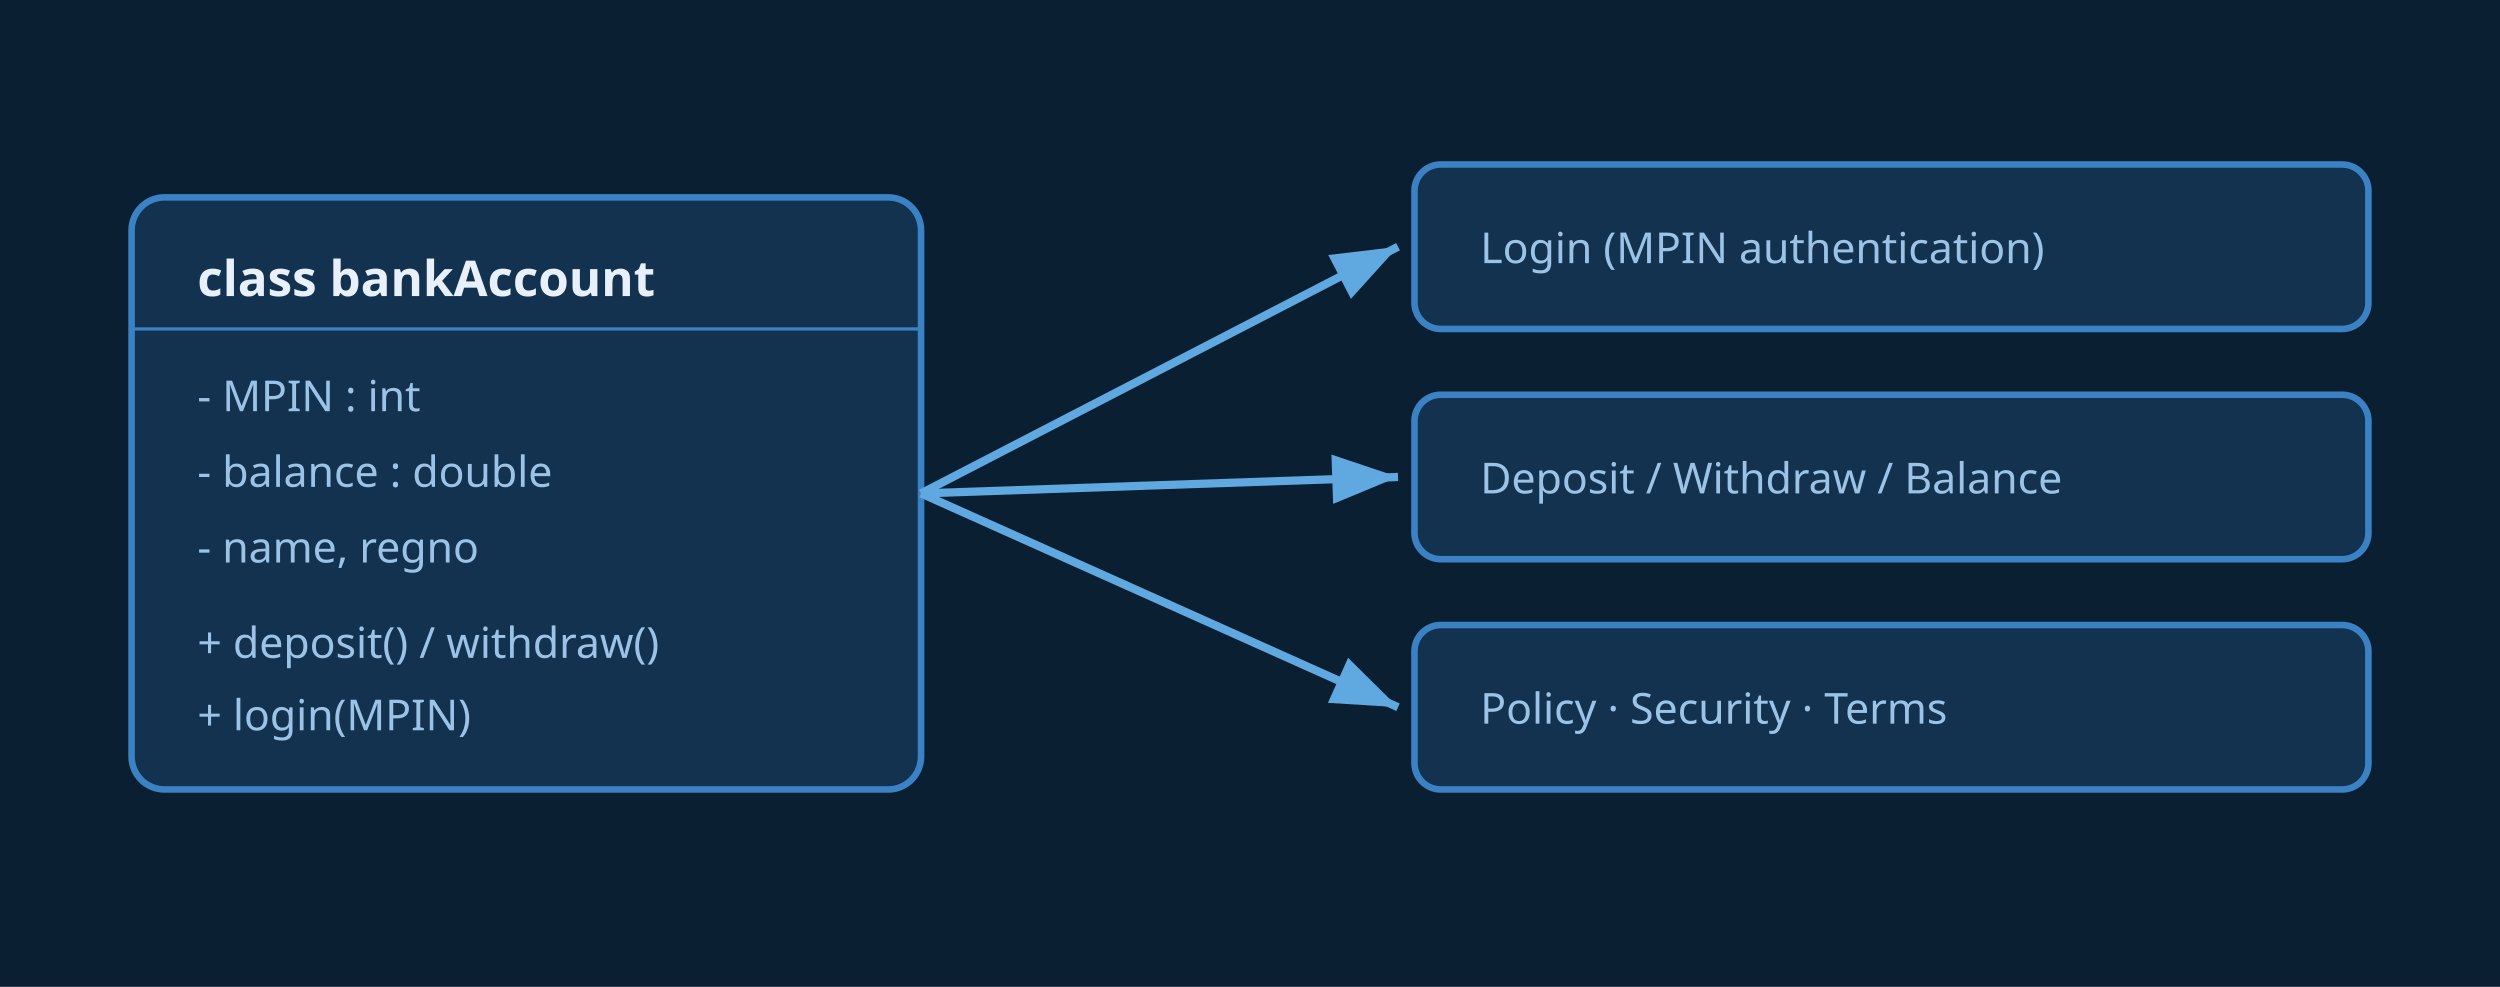
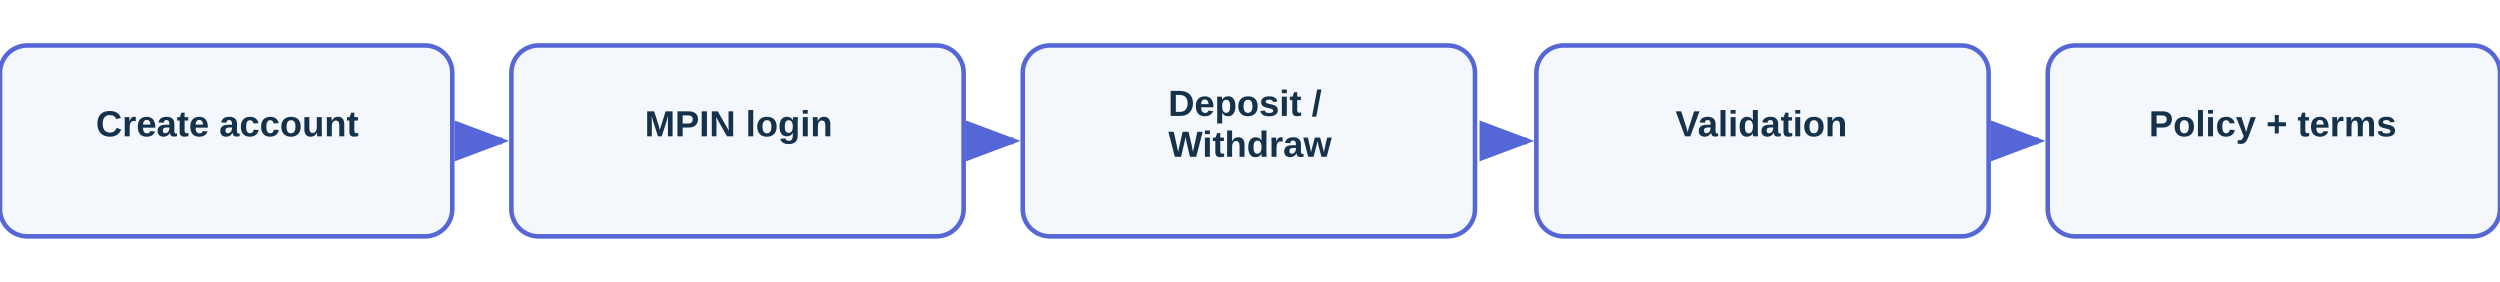
- <svg xmlns="http://www.w3.org/2000/svg" viewBox="0 0 760 300" role="img" aria-label="Banking system class and flow">
-   <rect width="760" height="300" fill="#0b1f33" />
-   <style>.b{fill:#12324f;stroke:#3b82c4;stroke-width:2}.t{fill:#e8f1fb;font:600 15px system-ui}.s{fill:#9cc3e6;font:13px system-ui}.a{stroke:#5fa8e0;stroke-width:2.5;marker-end:url(#ar2);fill:none}</style>
+ <svg xmlns="http://www.w3.org/2000/svg" viewBox="0 0 1100 124" role="img" aria-label="Pipeline: Create account to MPIN login to Deposit / Withdraw to Validation to Policy + terms">
  <defs>
-     <marker id="ar2" markerWidth="10" markerHeight="10" refX="8" refY="3" orient="auto">
-       <path d="M0,0 L8,3 L0,6 Z" fill="#5fa8e0" />
+     <marker id="ah07" markerWidth="10" markerHeight="10" refX="7" refY="3" orient="auto">
+       <path d="M0 0 L8 3 L0 6 Z" fill="#5566d6" />
    </marker>
  </defs>
-   <rect class="b" x="40" y="60" width="240" height="180" rx="10" />
-   <text class="t" x="60" y="90">class bankAccount</text>
-   <line x1="40" y1="100" x2="280" y2="100" stroke="#3b82c4" />
-   <text class="s" x="60" y="125">- MPIN : int</text>
-   <text class="s" x="60" y="148">- balance : double</text>
-   <text class="s" x="60" y="171">- name, regno</text>
-   <text class="s" x="60" y="200">+ deposit() / withdraw()</text>
-   <text class="s" x="60" y="222">+ login(MPIN)</text>
-   <rect class="b" x="430" y="50" width="290" height="50" rx="8" />
-   <text class="s" x="450" y="80">Login (MPIN authentication)</text>
-   <rect class="b" x="430" y="120" width="290" height="50" rx="8" />
-   <text class="s" x="450" y="150">Deposit / Withdraw / Balance</text>
-   <rect class="b" x="430" y="190" width="290" height="50" rx="8" />
-   <text class="s" x="450" y="220">Policy · Security · Terms</text>
-   <line class="a" x1="280" y1="150" x2="425" y2="75" />
-   <line class="a" x1="280" y1="150" x2="425" y2="145" />
-   <line class="a" x1="280" y1="150" x2="425" y2="215" />
+   <g>
+     <rect x="0" y="20" width="199" height="84" rx="12" fill="#f4f8fc" stroke="#5566d6" stroke-width="2" />
+     <text x="100" y="60" text-anchor="middle" font-family="system-ui,Segoe UI,Arial" font-weight="600" font-size="16" fill="#15324a">
+       <tspan x="100" dy="0">Create account</tspan>
+     </text>
+   </g>
+   <path d="M203 62 L221 62" stroke="#5566d6" stroke-width="3" marker-end="url(#ah07)" />
+   <g>
+     <rect x="225" y="20" width="199" height="84" rx="12" fill="#f4f8fc" stroke="#5566d6" stroke-width="2" />
+     <text x="325" y="60" text-anchor="middle" font-family="system-ui,Segoe UI,Arial" font-weight="600" font-size="16" fill="#15324a">
+       <tspan x="325" dy="0">MPIN login</tspan>
+     </text>
+   </g>
+   <path d="M428 62 L446 62" stroke="#5566d6" stroke-width="3" marker-end="url(#ah07)" />
+   <g>
+     <rect x="450" y="20" width="199" height="84" rx="12" fill="#f4f8fc" stroke="#5566d6" stroke-width="2" />
+     <text x="550" y="51" text-anchor="middle" font-family="system-ui,Segoe UI,Arial" font-weight="600" font-size="16" fill="#15324a">
+       <tspan x="550" dy="0">Deposit /</tspan>
+       <tspan x="550" dy="18">Withdraw</tspan>
+     </text>
+   </g>
+   <path d="M654 62 L672 62" stroke="#5566d6" stroke-width="3" marker-end="url(#ah07)" />
+   <g>
+     <rect x="676" y="20" width="199" height="84" rx="12" fill="#f4f8fc" stroke="#5566d6" stroke-width="2" />
+     <text x="775" y="60" text-anchor="middle" font-family="system-ui,Segoe UI,Arial" font-weight="600" font-size="16" fill="#15324a">
+       <tspan x="775" dy="0">Validation</tspan>
+     </text>
+   </g>
+   <path d="M879 62 L897 62" stroke="#5566d6" stroke-width="3" marker-end="url(#ah07)" />
+   <g>
+     <rect x="901" y="20" width="199" height="84" rx="12" fill="#f4f8fc" stroke="#5566d6" stroke-width="2" />
+     <text x="1000" y="60" text-anchor="middle" font-family="system-ui,Segoe UI,Arial" font-weight="600" font-size="16" fill="#15324a">
+       <tspan x="1000" dy="0">Policy + terms</tspan>
+     </text>
+   </g>
</svg>
